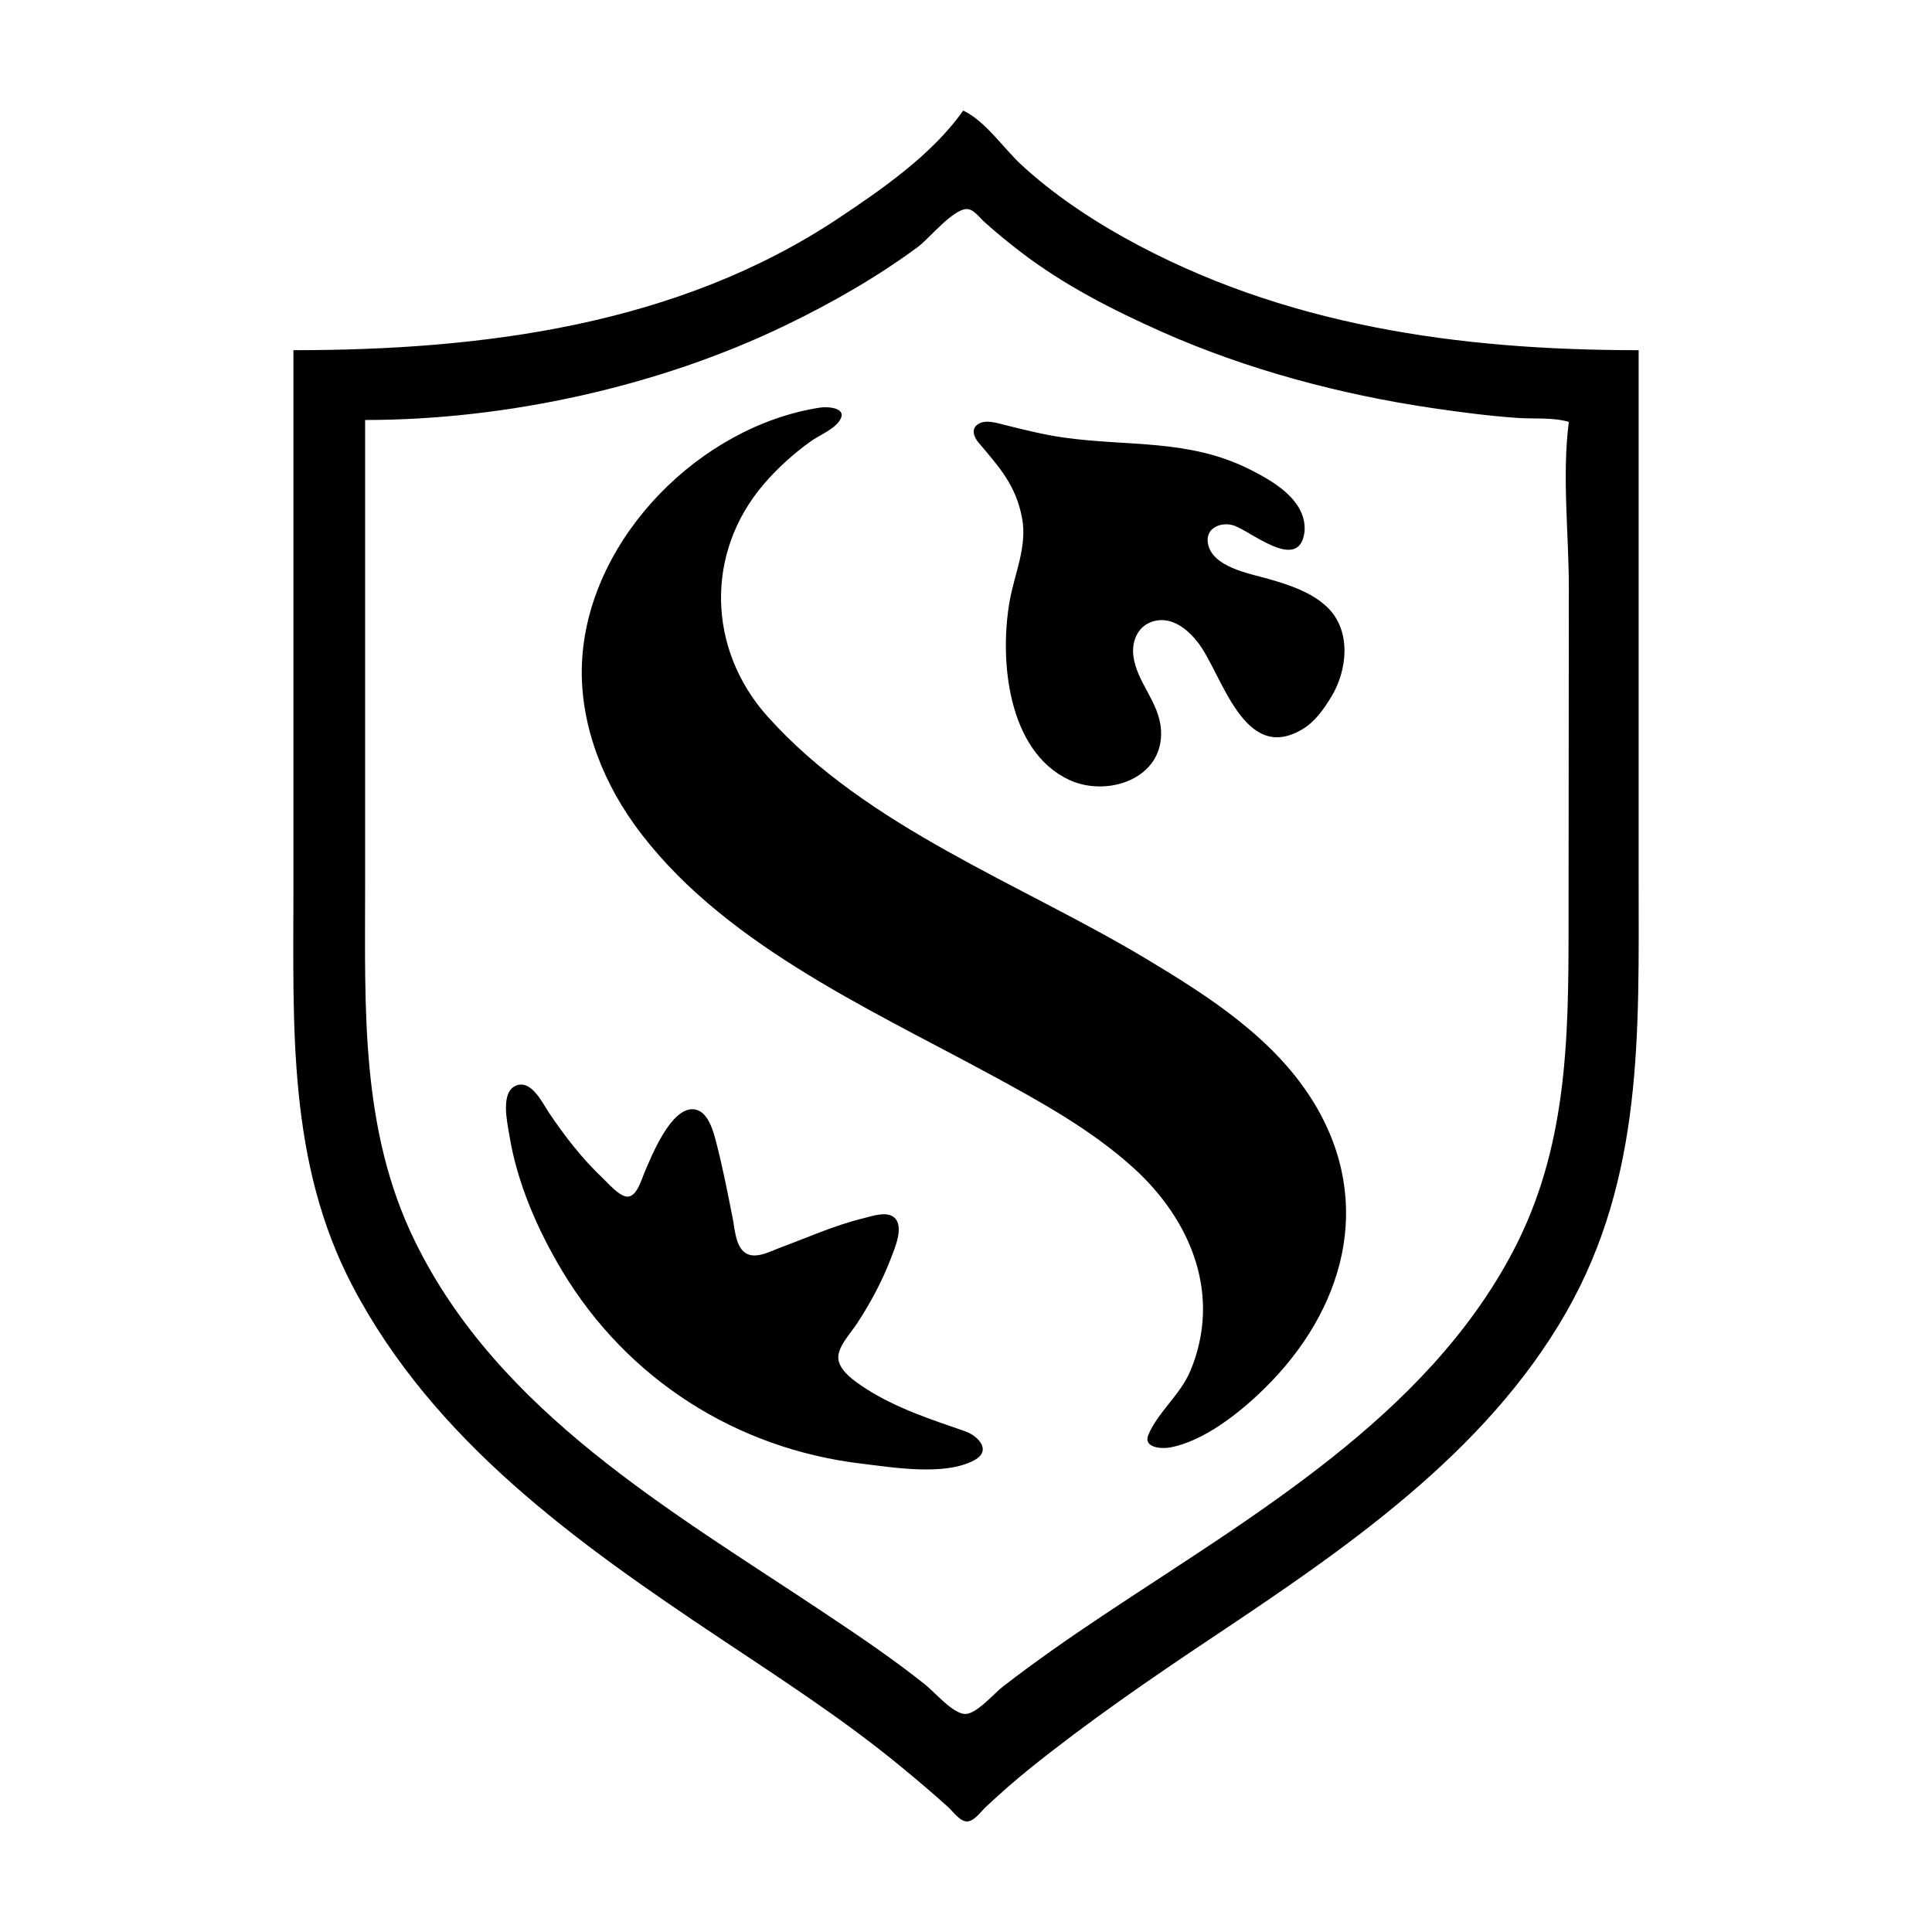
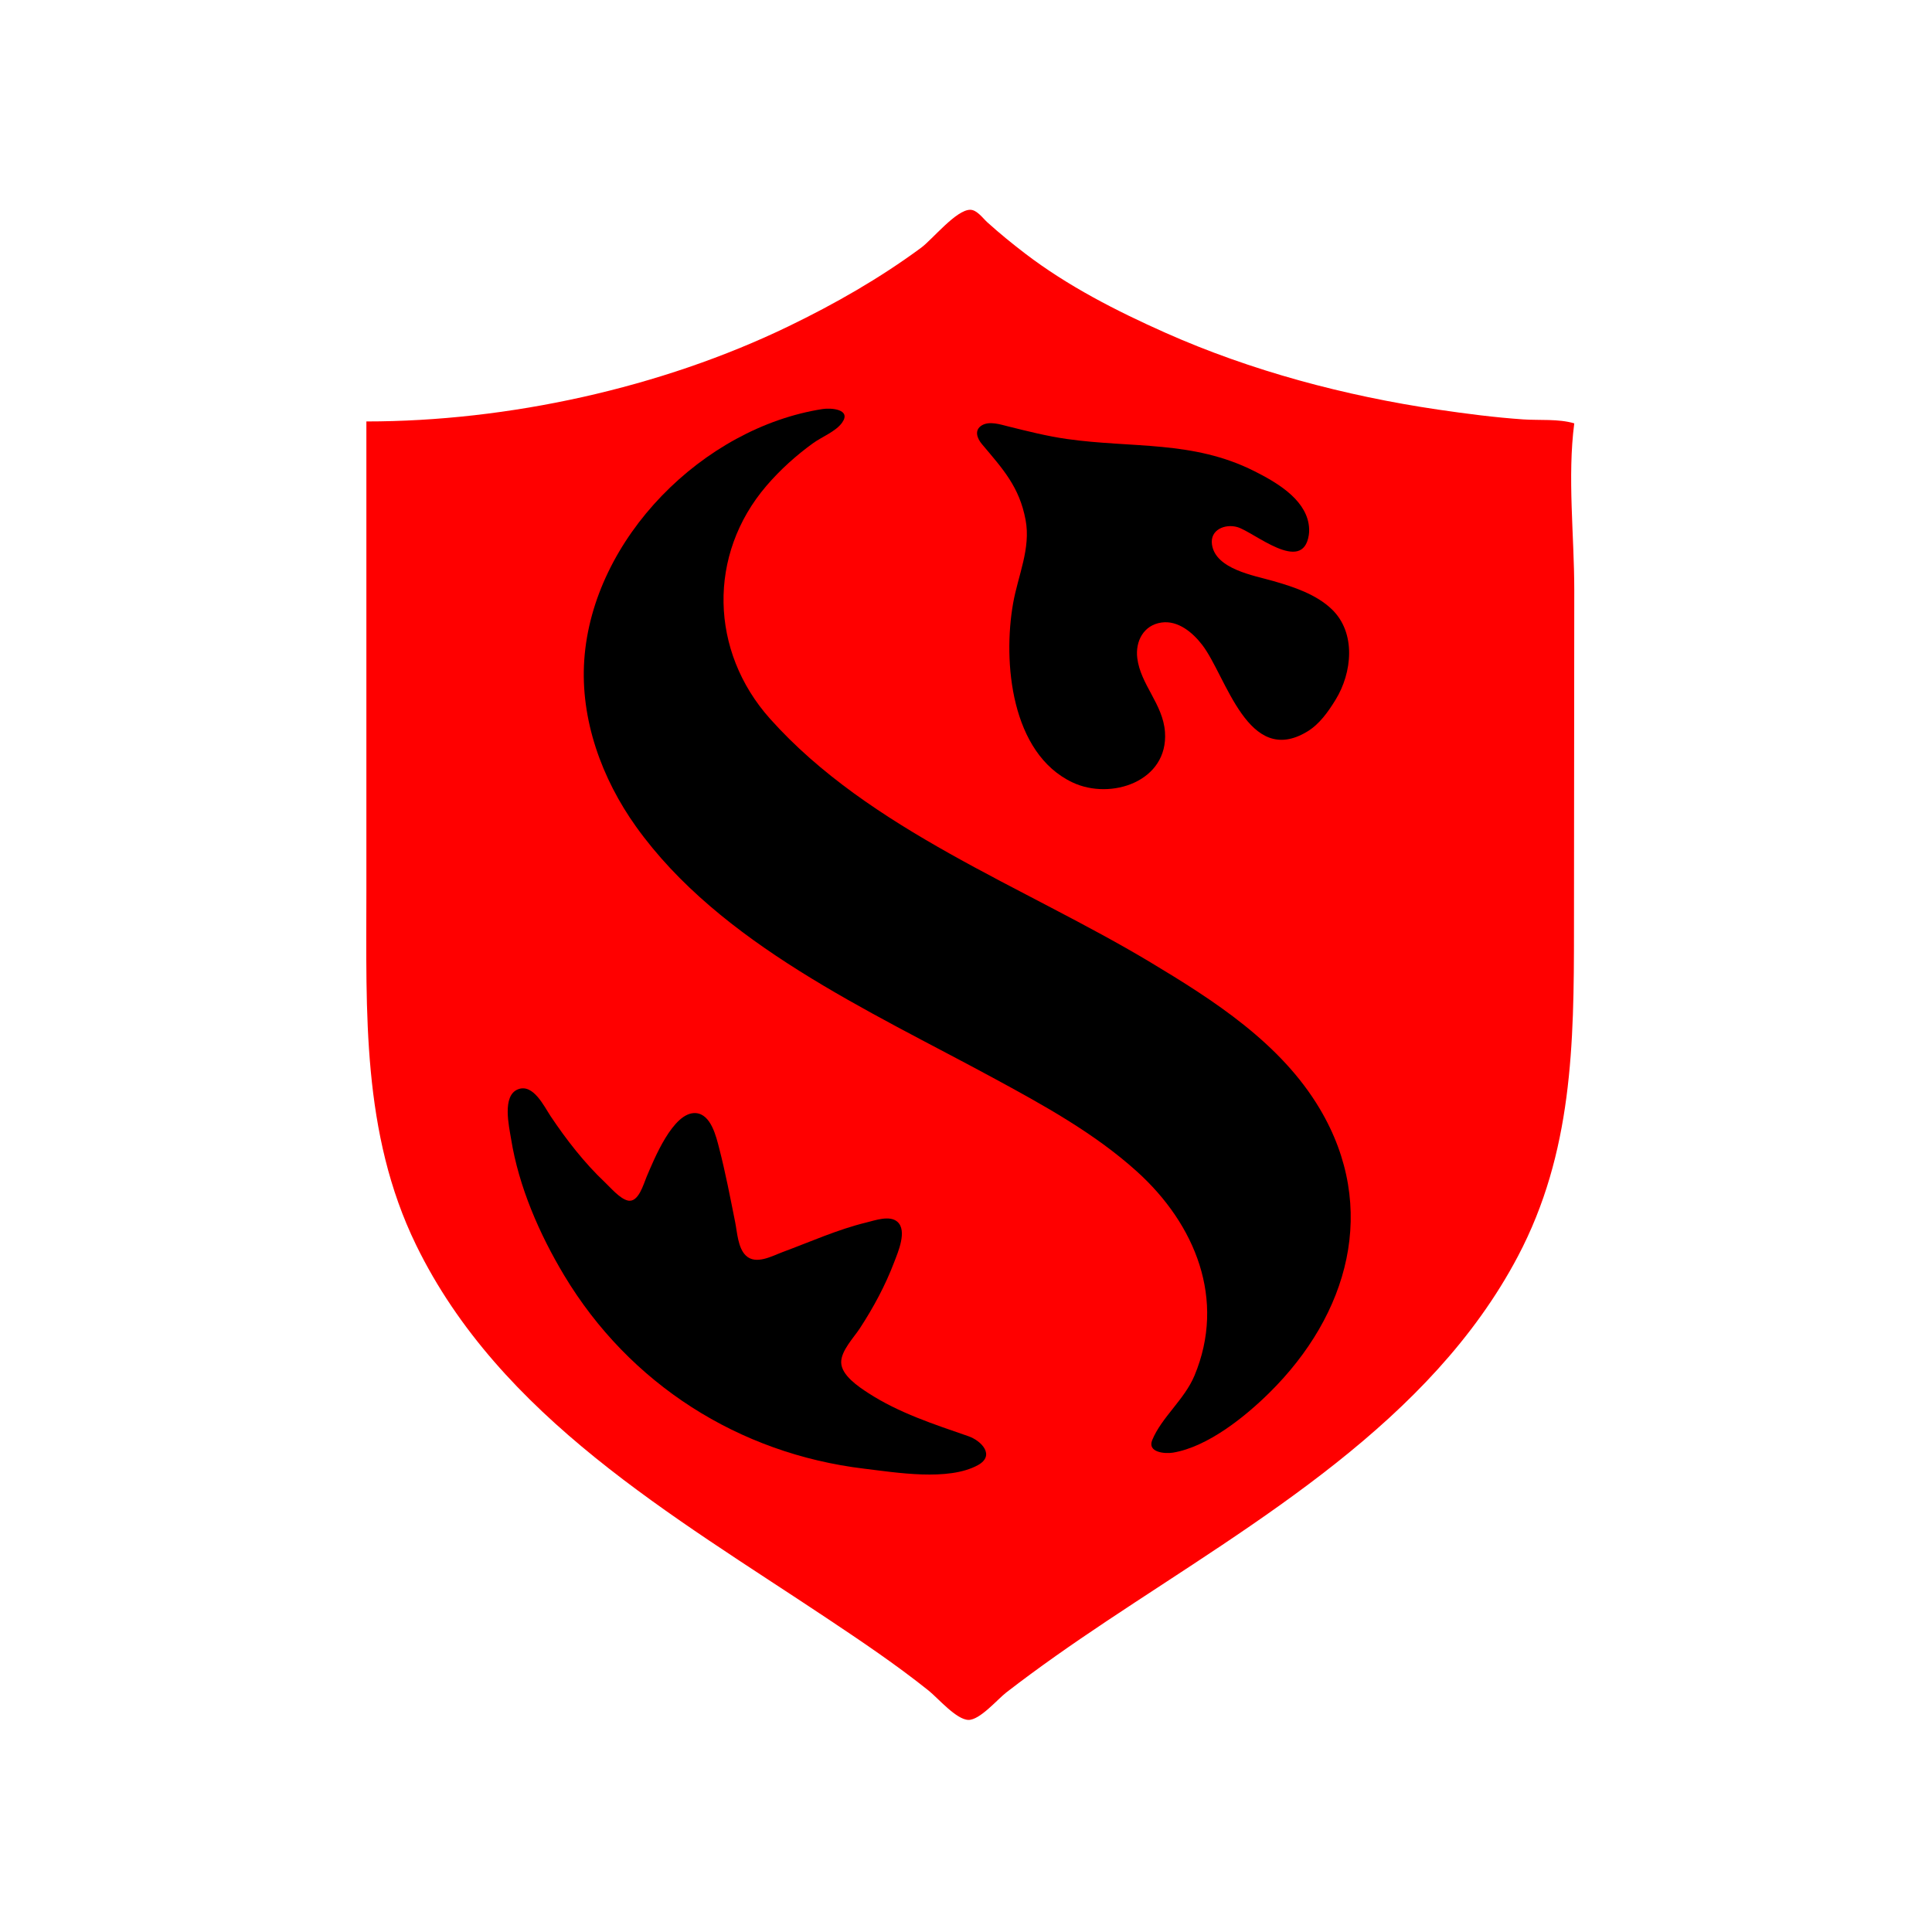
- <svg xmlns="http://www.w3.org/2000/svg" data-symbol="logo" aria-hidden="true" fill="currentColor" viewBox="0 0 135.467 135.467" version="1.1" id="svg1" xml:space="preserve">
-   <defs id="defs1" />
-   <g id="layer1">
-     <path d="M 67.538,7.753 C 65.378,10.819 61.89,13.239 58.806,15.293 47.509,22.821 33.811,24.554 20.574,24.554 v 37.968 c 0,9.479 -0.406,18.978 4.143,27.649 5.716,10.894 15.756,18.026 25.755,24.694 4.302,2.869 8.707,5.713 12.7,9.007 1.122,0.926 2.228,1.858 3.307,2.834 0.339,0.306 0.818,1.009 1.323,1.009 0.508,0 0.988,-0.708 1.323,-1.019 0.981,-0.914 1.998,-1.817 3.043,-2.658 4.096,-3.297 8.46,-6.3 12.832,-9.216 9.288,-6.195 19.153,-12.902 24.814,-22.798 5.418,-9.472 5.084,-19.622 5.084,-30.162 V 24.554 c -12.565,0 -24.956,-1.693 -36.116,-7.919 C 76.261,15.228 73.765,13.534 71.639,11.578 70.375,10.416 69.087,8.476 67.538,7.753 M 110.003,29.581 c -0.488,3.737 0,7.859 0,11.642 l -0.02,23.756 c 0,7.977 -0.099,15.569 -3.92,22.81 -6.096,11.554 -18.224,18.48 -28.736,25.488 -2.387,1.592 -4.742,3.229 -7.011,4.985 -0.616,0.476 -1.846,1.933 -2.646,1.918 -0.847,-0.016 -2.134,-1.528 -2.778,-2.044 -2.281,-1.824 -4.715,-3.461 -7.144,-5.08 C 47.049,105.924 34.933,99.015 29.075,86.995 25.267,79.182 25.601,70.712 25.601,62.257 V 29.449 c 9.89,0 20.588,-2.336 29.501,-6.649 3.249,-1.572 6.352,-3.344 9.26,-5.487 0.792,-0.583 2.455,-2.666 3.44,-2.654 0.465,0.005 0.878,0.594 1.191,0.877 0.848,0.765 1.738,1.492 2.646,2.185 2.974,2.271 6.383,4.013 9.79,5.529 5.997,2.669 12.566,4.415 19.05,5.37 1.971,0.29 3.966,0.549 5.953,0.686 1.154,0.079 2.461,-0.052 3.572,0.276 M 57.483,28.581 c -8.352,1.301 -16.074,9.031 -16.657,17.537 -0.285,4.156 1.226,8.297 3.617,11.642 5.859,8.199 16.315,12.874 24.947,17.554 3.496,1.895 7.085,3.864 10.054,6.546 4.086,3.69 6.237,8.96 4.02,14.265 -0.698,1.669 -2.293,2.91 -2.95,4.497 -0.362,0.874 0.896,0.974 1.444,0.883 2.437,-0.403 5.049,-2.513 6.747,-4.191 5.518,-5.453 7.651,-12.886 3.512,-19.843 -2.721,-4.574 -7.386,-7.563 -11.846,-10.239 -8.791,-5.274 -19.614,-9.225 -26.568,-17.013 -4.203,-4.708 -4.367,-11.466 -0.248,-16.272 0.952,-1.111 2.081,-2.132 3.268,-2.986 0.606,-0.436 1.579,-0.811 2.016,-1.423 0.68,-0.951 -0.783,-1.046 -1.355,-0.957 m 11.132,1.136 c -0.563,0.334 -0.338,0.918 0,1.319 1.466,1.741 2.614,2.98 3.049,5.292 0.375,1.994 -0.528,3.883 -0.871,5.821 -0.727,4.105 -0.149,10.494 4.152,12.524 2.687,1.269 6.707,-0.074 6.458,-3.529 -0.14,-1.945 -1.707,-3.306 -1.935,-5.159 -0.145,-1.173 0.441,-2.309 1.695,-2.485 1.161,-0.163 2.179,0.701 2.84,1.559 1.692,2.193 3.192,8.576 7.346,6.057 0.859,-0.521 1.459,-1.382 1.976,-2.221 1.158,-1.881 1.454,-4.677 -0.268,-6.326 -1.092,-1.046 -2.667,-1.561 -4.089,-1.97 -1.341,-0.386 -4.034,-0.826 -4.281,-2.552 -0.149,-1.042 0.928,-1.458 1.768,-1.218 1.155,0.33 4.573,3.327 4.999,0.557 0.04,-0.259 0.03,-0.536 -0.015,-0.794 -0.311,-1.786 -2.317,-2.928 -3.793,-3.671 -4.296,-2.163 -8.52,-1.594 -13.097,-2.246 -1.394,-0.199 -2.736,-0.54 -4.101,-0.879 -0.539,-0.134 -1.308,-0.39 -1.832,-0.079 M 36.198,76.115 c -1.135,0.442 -0.628,2.585 -0.485,3.472 0.536,3.335 1.978,6.645 3.706,9.525 4.554,7.59 12.204,12.465 20.975,13.514 2.224,0.266 5.864,0.884 7.93,-0.244 1.246,-0.68 0.246,-1.713 -0.654,-2.025 -2.41,-0.837 -4.852,-1.622 -7.011,-3.025 -0.667,-0.434 -1.87,-1.234 -1.881,-2.135 -0.01,-0.814 0.885,-1.736 1.306,-2.381 0.956,-1.465 1.78,-2.995 2.401,-4.63 0.264,-0.695 0.924,-2.191 0.222,-2.812 -0.539,-0.477 -1.576,-0.096 -2.181,0.051 -2.009,0.49 -3.889,1.343 -5.821,2.057 -0.744,0.275 -1.887,0.929 -2.59,0.249 -0.554,-0.535 -0.6,-1.609 -0.743,-2.324 -0.345,-1.725 -0.676,-3.455 -1.115,-5.159 -0.212,-0.824 -0.574,-2.393 -1.637,-2.469 -1.589,-0.113 -2.935,3.278 -3.439,4.453 -0.214,0.499 -0.566,1.844 -1.324,1.654 -0.555,-0.139 -1.179,-0.885 -1.586,-1.269 -1.434,-1.352 -2.7,-2.983 -3.793,-4.618 -0.456,-0.683 -1.214,-2.299 -2.279,-1.884 z" id="path1" />
+ <svg xmlns="http://www.w3.org/2000/svg" viewBox="0 0 135 135" fill="currentColor" aria-hidden="true" data-symbol="logo">
+   <g id="ShieldOuter" fill="none" stroke="currentColor" stroke-width="0" stroke-linejoin="round" stroke-linecap="round">
+     <path id="ShieldOuter" d="M 67.538,7.753        C 65.378,10.819 61.89,13.239 58.806,15.293          47.509,22.821 33.811,24.554 20.574,24.554        v 37.968        c 0,9.479 -0.406,18.978 4.143,27.649          5.716,10.894 15.756,18.026 25.755,24.694          4.302,2.869 8.707,5.713 12.7,9.007          1.122,0.926 2.228,1.858 3.307,2.834          0.339,0.306 0.818,1.009 1.323,1.009          0.508,0 0.988,-0.708 1.323,-1.019          0.981,-0.914 1.998,-1.817 3.043,-2.658          4.096,-3.297 8.46,-6.3 12.832,-9.216          9.288,-6.195 19.153,-12.902 24.814,-22.798          5.418,-9.472 5.084,-19.622 5.084,-30.162        V 24.554        c -12.565,0 -24.956,-1.693 -36.116,-7.919          C 76.261,15.228 73.765,13.534 71.639,11.578          70.375,10.416 69.087,8.476 67.538,7.753 Z" />
+     <path id="ShieldInner" fill="red" d="M 110.003,29.581        c -0.488,3.737 0,7.859 0,11.642        l -0.02,23.756        c 0,7.977 -0.099,15.569 -3.92,22.81          -6.096,11.554 -18.224,18.48 -28.736,25.488          -2.387,1.592 -4.742,3.229 -7.011,4.985          -0.616,0.476 -1.846,1.933 -2.646,1.918          -0.847,-0.016 -2.134,-1.528 -2.778,-2.044          -2.281,-1.824 -4.715,-3.461 -7.144,-5.08          C 47.049,105.924 34.933,99.015 29.075,86.995          25.267,79.182 25.601,70.712 25.601,62.257        V 29.449        c 9.89,0 20.588,-2.336 29.501,-6.649          3.249,-1.572 6.352,-3.344 9.26,-5.487          0.792,-0.583 2.455,-2.666 3.44,-2.654          0.465,0.005 0.878,0.594 1.191,0.877          0.848,0.765 1.738,1.492 2.646,2.185          2.974,2.271 6.383,4.013 9.79,5.529          5.997,2.669 12.566,4.415 19.05,5.37          1.971,0.29 3.966,0.549 5.953,0.686          1.154,0.079 2.461,-0.052 3.572,0.276 Z" />
+   </g>
+   <g id="Logo" fill="" stroke="currentColor" stroke-width="0" stroke-linejoin="round" stroke-linecap="round">
+     <path id="LogoEss" d="M 57.483,28.581        c -8.352,1.301 -16.074,9.031 -16.657,17.537        -0.285,4.156 1.226,8.297 3.617,11.642        5.859,8.199 16.315,12.874 24.947,17.554        3.496,1.895 7.085,3.864 10.054,6.546        4.086,3.69 6.237,8.96 4.02,14.265        -0.698,1.669 -2.293,2.91 -2.95,4.497        -0.362,0.874 0.896,0.974 1.444,0.883        2.437,-0.403 5.049,-2.513 6.747,-4.191        5.518,-5.453 7.651,-12.886 3.512,-19.843        -2.721,-4.574 -7.386,-7.563 -11.846,-10.239        -8.791,-5.274 -19.614,-9.225 -26.568,-17.013        -4.203,-4.708 -4.367,-11.466 -0.248,-16.272        0.952,-1.111 2.081,-2.132 3.268,-2.986        0.606,-0.436 1.579,-0.811 2.016,-1.423        0.68,-0.951 -0.783,-1.046 -1.355,-0.957 Z" />
+     <path id="LogoBud" d="M 68.615,29.717        c -0.563,0.334 -0.338,0.918 0,1.319        1.466,1.741 2.614,2.98 3.049,5.292        0.375,1.994 -0.528,3.883 -0.871,5.821        -0.727,4.105 -0.149,10.494 4.152,12.524        2.687,1.269 6.707,-0.074 6.458,-3.529        -0.14,-1.945 -1.707,-3.306 -1.935,-5.159        -0.145,-1.173 0.441,-2.309 1.695,-2.485        1.161,-0.163 2.179,0.701 2.84,1.559        1.692,2.193 3.192,8.576 7.346,6.057        0.859,-0.521 1.459,-1.382 1.976,-2.221        1.158,-1.881 1.454,-4.677 -0.268,-6.326        -1.092,-1.046 -2.667,-1.561 -4.089,-1.97        -1.341,-0.386 -4.034,-0.826 -4.281,-2.552        -0.149,-1.042 0.928,-1.458 1.768,-1.218        1.155,0.33 4.573,3.327 4.999,0.557        0.04,-0.259 0.03,-0.536 -0.015,-0.794        -0.311,-1.786 -2.317,-2.928 -3.793,-3.671        -4.296,-2.163 -8.52,-1.594 -13.097,-2.246        -1.394,-0.199 -2.736,-0.54 -4.101,-0.879        -0.539,-0.134 -1.308,-0.39 -1.832,-0.079 Z" />
+     <path id="ShieldOuter" d="M 36.198,76.115        c -1.135,0.442 -0.628,2.585 -0.485,3.472        0.536,3.335 1.978,6.645 3.706,9.525        4.554,7.59 12.204,12.465 20.975,13.514        2.224,0.266 5.864,0.884 7.93,-0.244        1.246,-0.68 0.246,-1.713 -0.654,-2.025        -2.41,-0.837 -4.852,-1.622 -7.011,-3.025        -0.667,-0.434 -1.87,-1.234 -1.881,-2.135        -0.01,-0.814 0.885,-1.736 1.306,-2.381        0.956,-1.465 1.78,-2.995 2.401,-4.63        0.264,-0.695 0.924,-2.191 0.222,-2.812        -0.539,-0.477 -1.576,-0.096 -2.181,0.051        -2.009,0.49 -3.889,1.343 -5.821,2.057        -0.744,0.275 -1.887,0.929 -2.59,0.249        -0.554,-0.535 -0.6,-1.609 -0.743,-2.324        -0.345,-1.725 -0.676,-3.455 -1.115,-5.159        -0.212,-0.824 -0.574,-2.393 -1.637,-2.469        -1.589,-0.113 -2.935,3.278 -3.439,4.453        -0.214,0.499 -0.566,1.844 -1.324,1.654        -0.555,-0.139 -1.179,-0.885 -1.586,-1.269        -1.434,-1.352 -2.7,-2.983 -3.793,-4.618        -0.456,-0.683 -1.214,-2.299 -2.279,-1.884 Z" />
  </g>
</svg>
